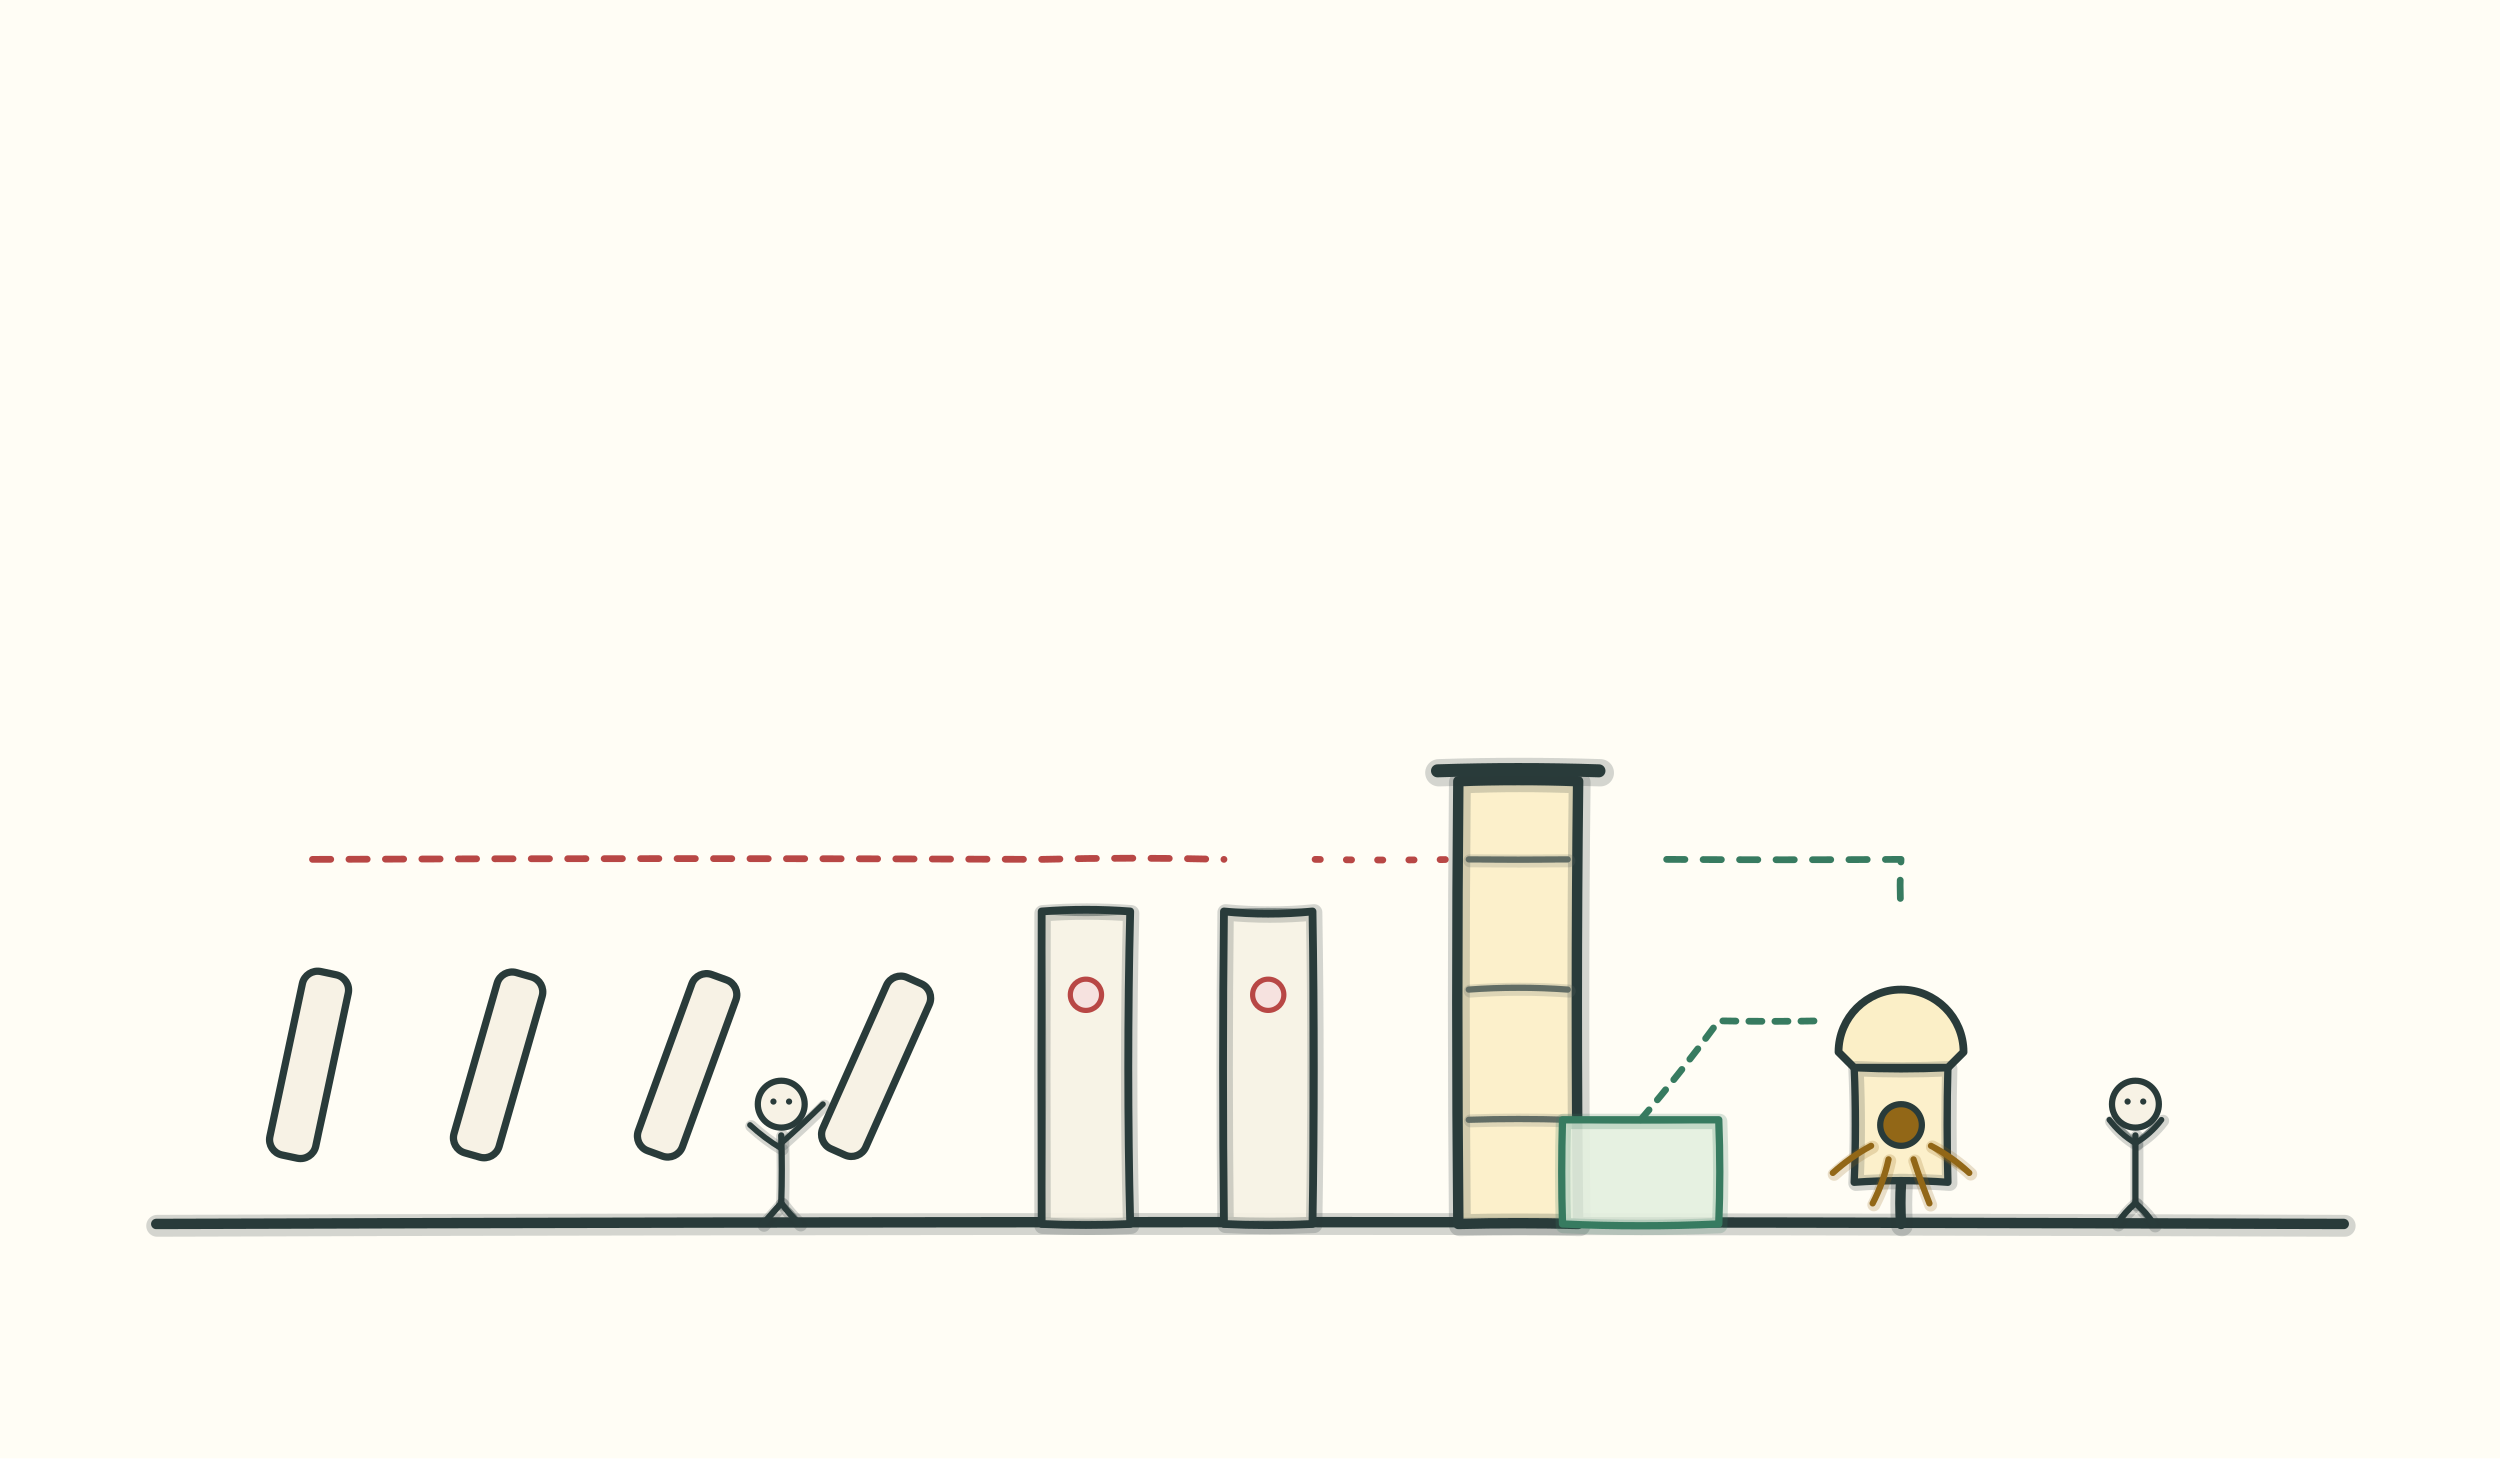
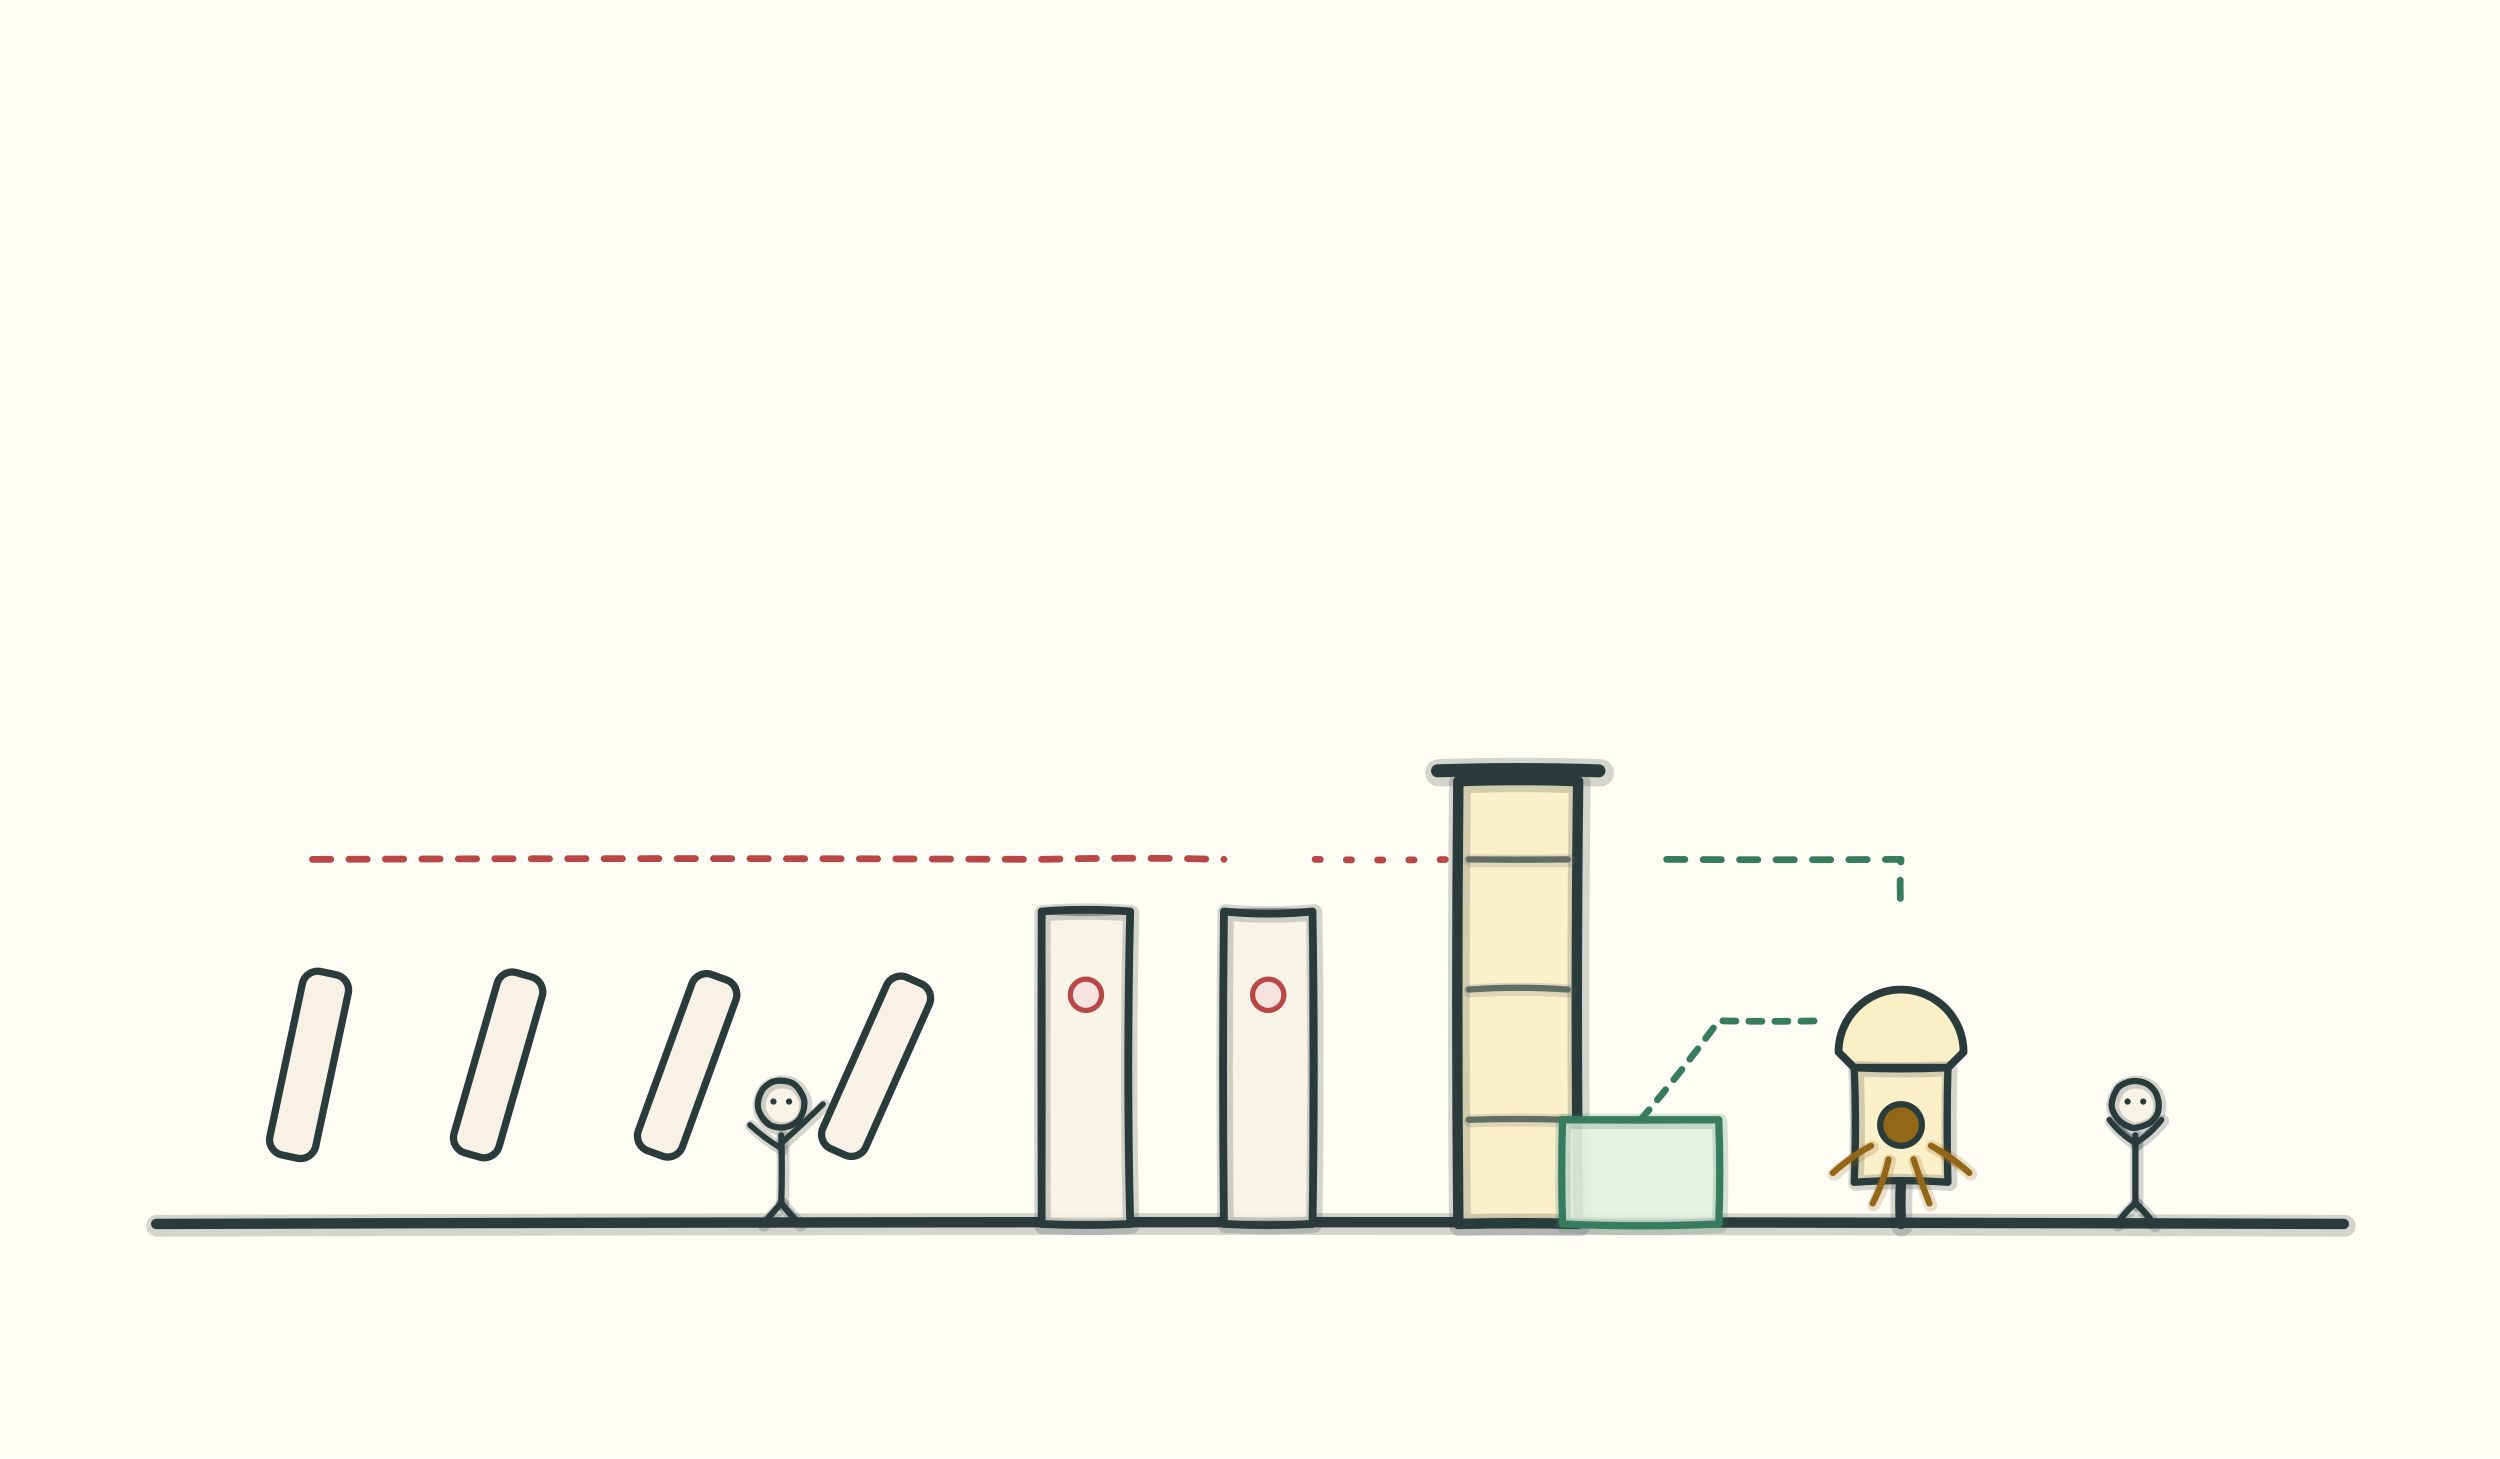
<svg xmlns="http://www.w3.org/2000/svg" viewBox="0 0 960 560" role="img" aria-labelledby="title desc">
  <defs>
    <pattern id="hatch-ink" width="7.0" height="7.0" patternUnits="userSpaceOnUse" patternTransform="rotate(45)">
      <line x1="0" y1="0" x2="0" y2="7.0" stroke="#293b3a" stroke-width="1.1" />
    </pattern>
    <pattern id="hatch-blue" width="7.0" height="7.0" patternUnits="userSpaceOnUse" patternTransform="rotate(45)">
      <line x1="0" y1="0" x2="0" y2="7.0" stroke="#496e96" stroke-width="1.1" />
    </pattern>
    <pattern id="hatch-red" width="8" height="8" patternUnits="userSpaceOnUse" patternTransform="rotate(45)">
      <line x1="0" y1="0" x2="0" y2="8" stroke="#b84745" stroke-width="1.1" />
    </pattern>
  </defs>
  <rect x="0" y="0" width="960" height="560" fill="#fffdf5" />
  <path d="M 60.0 470.0 Q 480.0 468.6 900.0 470.0" fill="none" stroke="#293b3a" stroke-width="8.4" stroke-opacity="0.2" stroke-linecap="round" stroke-linejoin="round" transform="translate(0.36 0.71)" />
  <path d="M 60.0 470.0 Q 480.0 469.7 900.0 470.0" fill="none" stroke="#293b3a" stroke-width="2.5" stroke-opacity="0.42" stroke-linecap="round" stroke-linejoin="round" />
  <path d="M 60.0 470.0 Q 480.0 468.6 900.0 470.0" fill="none" stroke="#293b3a" stroke-width="4" stroke-linecap="round" stroke-linejoin="round" />
  <rect x="120" y="428" width="72" height="18" rx="6" fill="#f7f2e5" stroke="#293b3a" stroke-width="2.8" transform="rotate(-78 120 446)" />
  <rect x="190" y="428" width="72" height="18" rx="6" fill="#f7f2e5" stroke="#293b3a" stroke-width="2.8" transform="rotate(-74 190 446)" />
  <rect x="260" y="428" width="72" height="18" rx="6" fill="#f7f2e5" stroke="#293b3a" stroke-width="2.8" transform="rotate(-70 260 446)" />
  <rect x="330" y="428" width="72" height="18" rx="6" fill="#f7f2e5" stroke="#293b3a" stroke-width="2.8" transform="rotate(-66 330 446)" />
  <path d="M 400.0 350.0 Q 417.0 348.7 434.0 350.0 Q 432.5 410.0 434.0 470.0 Q 417.0 470.8 400.0 470.0 Q 399.8 410.0 400.0 350.0" fill="#f7f2e5" opacity="0.45" transform="translate(0.44 -0.45)" />
  <path d="M 400.0 350.0 Q 417.0 348.7 434.0 350.0 Q 432.5 410.0 434.0 470.0 Q 417.0 470.8 400.0 470.0 Q 399.8 410.0 400.0 350.0" fill="#f7f2e5" opacity="0.85" />
  <path d="M 400.0 350.0 Q 417.0 348.7 434.0 350.0 Q 432.5 410.0 434.0 470.0 Q 417.0 470.8 400.0 470.0 Q 399.8 410.0 400.0 350.0" fill="none" stroke="#293b3a" stroke-width="6.3" stroke-opacity="0.2" stroke-linecap="round" stroke-linejoin="round" transform="translate(0.35 0.69)" />
  <path d="M 400.0 350.0 Q 417.0 351.7 434.0 350.0 Q 433.6 410.0 434.0 470.0 Q 417.0 469.4 400.0 470.0 Q 401.6 410.0 400.0 350.0" fill="none" stroke="#293b3a" stroke-width="1.9" stroke-opacity="0.42" stroke-linecap="round" stroke-linejoin="round" />
  <path d="M 400.0 350.0 Q 417.0 348.7 434.0 350.0 Q 432.5 410.0 434.0 470.0 Q 417.0 470.8 400.0 470.0 Q 399.8 410.0 400.0 350.0" fill="none" stroke="#293b3a" stroke-width="3" stroke-linecap="round" stroke-linejoin="round" />
  <circle cx="417" cy="382" r="6" fill="#f6e2df" stroke="#b84745" stroke-width="2" />
  <path d="M 470.0 350.0 Q 487.0 351.7 504.0 350.0 Q 505.0 410.0 504.0 470.0 Q 487.0 470.9 470.0 470.0 Q 469.3 410.0 470.0 350.0" fill="#f7f2e5" opacity="0.45" transform="translate(-0.07 -0.82)" />
  <path d="M 470.0 350.0 Q 487.0 351.7 504.0 350.0 Q 505.0 410.0 504.0 470.0 Q 487.0 470.9 470.0 470.0 Q 469.3 410.0 470.0 350.0" fill="#f7f2e5" opacity="0.85" />
  <path d="M 470.0 350.0 Q 487.0 351.7 504.0 350.0 Q 505.0 410.0 504.0 470.0 Q 487.0 470.9 470.0 470.0 Q 469.3 410.0 470.0 350.0" fill="none" stroke="#293b3a" stroke-width="6.3" stroke-opacity="0.2" stroke-linecap="round" stroke-linejoin="round" transform="translate(0.63 0.35)" />
  <path d="M 470.0 350.0 Q 487.0 349.2 504.0 350.0 Q 503.1 410.0 504.0 470.0 Q 487.0 469.2 470.0 470.0 Q 470.4 410.0 470.0 350.0" fill="none" stroke="#293b3a" stroke-width="1.9" stroke-opacity="0.42" stroke-linecap="round" stroke-linejoin="round" />
  <path d="M 470.0 350.0 Q 487.0 351.7 504.0 350.0 Q 505.0 410.0 504.0 470.0 Q 487.0 470.9 470.0 470.0 Q 469.3 410.0 470.0 350.0" fill="none" stroke="#293b3a" stroke-width="3" stroke-linecap="round" stroke-linejoin="round" />
  <circle cx="487" cy="382" r="6" fill="#f6e2df" stroke="#b84745" stroke-width="2" />
  <path d="M 560.0 300.0 Q 583.0 299.0 606.0 300.0 Q 605.0 385.0 606.0 470.0 Q 583.0 469.4 560.0 470.0 Q 559.2 385.0 560.0 300.0" fill="#fbefc7" opacity="0.45" transform="translate(-0.10 0.46)" />
  <path d="M 560.0 300.0 Q 583.0 299.0 606.0 300.0 Q 605.0 385.0 606.0 470.0 Q 583.0 469.4 560.0 470.0 Q 559.2 385.0 560.0 300.0" fill="#fbefc7" opacity="0.85" />
  <path d="M 560.0 300.0 Q 583.0 299.0 606.0 300.0 Q 605.0 385.0 606.0 470.0 Q 583.0 469.4 560.0 470.0 Q 559.2 385.0 560.0 300.0" fill="none" stroke="#293b3a" stroke-width="8.4" stroke-opacity="0.2" stroke-linecap="round" stroke-linejoin="round" transform="translate(0.59 0.49)" />
  <path d="M 560.0 300.0 Q 583.0 300.7 606.0 300.0 Q 605.9 385.0 606.0 470.0 Q 583.0 469.7 560.0 470.0 Q 558.4 385.0 560.0 300.0" fill="none" stroke="#293b3a" stroke-width="2.5" stroke-opacity="0.42" stroke-linecap="round" stroke-linejoin="round" />
  <path d="M 560.0 300.0 Q 583.0 299.0 606.0 300.0 Q 605.0 385.0 606.0 470.0 Q 583.0 469.4 560.0 470.0 Q 559.2 385.0 560.0 300.0" fill="none" stroke="#293b3a" stroke-width="4" stroke-linecap="round" stroke-linejoin="round" />
  <path d="M 564.0 330.0 Q 583.0 330.2 602.0 330.0" fill="none" stroke="#626d65" stroke-width="5.0" stroke-opacity="0.2" stroke-linecap="round" stroke-linejoin="round" transform="translate(0.44 0.55)" />
  <path d="M 564.0 330.0 Q 583.0 331.3 602.0 330.0" fill="none" stroke="#626d65" stroke-width="1.5" stroke-opacity="0.42" stroke-linecap="round" stroke-linejoin="round" />
  <path d="M 564.0 330.0 Q 583.0 330.2 602.0 330.0" fill="none" stroke="#626d65" stroke-width="2.4" stroke-linecap="round" stroke-linejoin="round" />
  <path d="M 564.0 380.0 Q 583.0 378.6 602.0 380.0" fill="none" stroke="#626d65" stroke-width="5.0" stroke-opacity="0.2" stroke-linecap="round" stroke-linejoin="round" transform="translate(0.57 0.58)" />
  <path d="M 564.0 380.0 Q 583.0 379.4 602.0 380.0" fill="none" stroke="#626d65" stroke-width="1.5" stroke-opacity="0.42" stroke-linecap="round" stroke-linejoin="round" />
  <path d="M 564.0 380.0 Q 583.0 378.6 602.0 380.0" fill="none" stroke="#626d65" stroke-width="2.4" stroke-linecap="round" stroke-linejoin="round" />
  <path d="M 564.0 430.0 Q 583.0 429.4 602.0 430.0" fill="none" stroke="#626d65" stroke-width="5.0" stroke-opacity="0.2" stroke-linecap="round" stroke-linejoin="round" transform="translate(0.71 0.41)" />
  <path d="M 564.0 430.0 Q 583.0 428.9 602.0 430.0" fill="none" stroke="#626d65" stroke-width="1.5" stroke-opacity="0.42" stroke-linecap="round" stroke-linejoin="round" />
  <path d="M 564.0 430.0 Q 583.0 429.4 602.0 430.0" fill="none" stroke="#626d65" stroke-width="2.4" stroke-linecap="round" stroke-linejoin="round" />
  <path d="M 552.0 296.0 Q 583.0 295.0 614.0 296.0" fill="none" stroke="#293b3a" stroke-width="10.5" stroke-opacity="0.2" stroke-linecap="round" stroke-linejoin="round" transform="translate(0.52 0.74)" />
  <path d="M 552.0 296.0 Q 583.0 296.0 614.0 296.0" fill="none" stroke="#293b3a" stroke-width="3.1" stroke-opacity="0.42" stroke-linecap="round" stroke-linejoin="round" />
  <path d="M 552.0 296.0 Q 583.0 295.0 614.0 296.0" fill="none" stroke="#293b3a" stroke-width="5" stroke-linecap="round" stroke-linejoin="round" />
  <path d="M 730.0 470.0 Q 729.5 462.0 730.0 454.0" fill="none" stroke="#293b3a" stroke-width="8.4" stroke-opacity="0.2" stroke-linecap="round" stroke-linejoin="round" transform="translate(0.35 0.52)" />
  <path d="M 730.0 470.0 Q 730.1 462.0 730.0 454.0" fill="none" stroke="#293b3a" stroke-width="2.5" stroke-opacity="0.42" stroke-linecap="round" stroke-linejoin="round" />
  <path d="M 730.0 470.0 Q 729.5 462.0 730.0 454.0" fill="none" stroke="#293b3a" stroke-width="4" stroke-linecap="round" stroke-linejoin="round" />
  <path d="M 706 404 A 24 24 0 0 1 754 404 L 748 410 L 712 410 Z" fill="#fbefc7" stroke="#293b3a" stroke-width="3" stroke-linejoin="round" />
  <path d="M 712.0 410.0 Q 730.0 410.9 748.0 410.0 Q 747.4 432.0 748.0 454.0 Q 730.0 452.7 712.0 454.0 Q 713.0 432.0 712.0 410.0" fill="#fbefc7" opacity="0.45" transform="translate(-0.89 0.39)" />
  <path d="M 712.0 410.0 Q 730.0 410.9 748.0 410.0 Q 747.4 432.0 748.0 454.0 Q 730.0 452.7 712.0 454.0 Q 713.0 432.0 712.0 410.0" fill="#fbefc7" opacity="0.85" />
  <path d="M 712.0 410.0 Q 730.0 410.9 748.0 410.0 Q 747.4 432.0 748.0 454.0 Q 730.0 452.7 712.0 454.0 Q 713.0 432.0 712.0 410.0" fill="none" stroke="#293b3a" stroke-width="5.9" stroke-opacity="0.2" stroke-linecap="round" stroke-linejoin="round" transform="translate(0.70 0.36)" />
  <path d="M 712.0 410.0 Q 730.0 410.0 748.0 410.0 Q 748.7 432.0 748.0 454.0 Q 730.0 453.8 712.0 454.0 Q 711.6 432.0 712.0 410.0" fill="none" stroke="#293b3a" stroke-width="1.7" stroke-opacity="0.42" stroke-linecap="round" stroke-linejoin="round" />
  <path d="M 712.0 410.0 Q 730.0 410.9 748.0 410.0 Q 747.4 432.0 748.0 454.0 Q 730.0 452.7 712.0 454.0 Q 713.0 432.0 712.0 410.0" fill="none" stroke="#293b3a" stroke-width="2.8" stroke-linecap="round" stroke-linejoin="round" />
  <circle cx="730" cy="432" r="8" fill="#926717" stroke="#293b3a" stroke-width="2.4" />
  <path d="M 741.5 440.0 Q 749.6 444.2 756.2 450.4" fill="none" stroke="#926717" stroke-width="5.0" stroke-opacity="0.2" stroke-linecap="round" stroke-linejoin="round" transform="translate(0.55 0.43)" />
  <path d="M 741.5 440.0 Q 748.1 446.2 756.2 450.4" fill="none" stroke="#926717" stroke-width="1.5" stroke-opacity="0.42" stroke-linecap="round" stroke-linejoin="round" />
  <path d="M 741.5 440.0 Q 749.6 444.2 756.2 450.4" fill="none" stroke="#926717" stroke-width="2.4" stroke-linecap="round" stroke-linejoin="round" />
  <path d="M 734.8 445.2 Q 737.6 453.7 740.9 462.1" fill="none" stroke="#926717" stroke-width="5.0" stroke-opacity="0.2" stroke-linecap="round" stroke-linejoin="round" transform="translate(0.48 0.63)" />
  <path d="M 734.8 445.2 Q 736.8 454.0 740.9 462.1" fill="none" stroke="#926717" stroke-width="1.5" stroke-opacity="0.42" stroke-linecap="round" stroke-linejoin="round" />
  <path d="M 734.8 445.2 Q 737.6 453.7 740.9 462.1" fill="none" stroke="#926717" stroke-width="2.4" stroke-linecap="round" stroke-linejoin="round" />
  <path d="M 725.2 445.2 Q 723.3 454.0 719.1 462.1" fill="none" stroke="#926717" stroke-width="5.0" stroke-opacity="0.2" stroke-linecap="round" stroke-linejoin="round" transform="translate(0.45 0.55)" />
  <path d="M 725.2 445.2 Q 722.4 453.7 719.1 462.1" fill="none" stroke="#926717" stroke-width="1.5" stroke-opacity="0.42" stroke-linecap="round" stroke-linejoin="round" />
  <path d="M 725.2 445.2 Q 723.3 454.0 719.1 462.1" fill="none" stroke="#926717" stroke-width="2.4" stroke-linecap="round" stroke-linejoin="round" />
  <path d="M 718.5 440.0 Q 710.5 444.3 703.8 450.4" fill="none" stroke="#926717" stroke-width="5.0" stroke-opacity="0.2" stroke-linecap="round" stroke-linejoin="round" transform="translate(0.53 0.53)" />
  <path d="M 718.5 440.0 Q 710.5 444.2 703.8 450.4" fill="none" stroke="#926717" stroke-width="1.5" stroke-opacity="0.42" stroke-linecap="round" stroke-linejoin="round" />
  <path d="M 718.5 440.0 Q 710.5 444.3 703.8 450.4" fill="none" stroke="#926717" stroke-width="2.4" stroke-linecap="round" stroke-linejoin="round" />
  <path d="M 120.0 330.0 Q 260.0 329.4 400.0 330.0 Q 435.0 329.1 470.0 330.0" fill="none" stroke="#b84745" stroke-width="2.6" stroke-linecap="round" stroke-linejoin="round" stroke-dasharray="7 7" />
  <path d="M 505.0 330.0 Q 532.5 330.5 560.0 330.0" fill="none" stroke="#b84745" stroke-width="2.6" stroke-linecap="round" stroke-linejoin="round" stroke-dasharray="2 10" />
  <path d="M 640.0 330.0 Q 685.0 330.3 730.0 330.0 Q 729.3 340.0 730.0 350.0" fill="none" stroke="#377b60" stroke-width="2.6" stroke-linecap="round" stroke-linejoin="round" stroke-dasharray="7 7" />
  <path d="M 600.0 430.0 Q 630.0 430.0 660.0 430.0 Q 660.8 450.0 660.0 470.0 Q 630.0 471.4 600.0 470.0 Q 599.4 450.0 600.0 430.0" fill="#e4f0df" opacity="0.45" transform="translate(-0.83 0.30)" />
  <path d="M 600.0 430.0 Q 630.0 430.0 660.0 430.0 Q 660.8 450.0 660.0 470.0 Q 630.0 471.4 600.0 470.0 Q 599.4 450.0 600.0 430.0" fill="#e4f0df" opacity="0.85" />
  <path d="M 600.0 430.0 Q 630.0 430.0 660.0 430.0 Q 660.8 450.0 660.0 470.0 Q 630.0 471.4 600.0 470.0 Q 599.4 450.0 600.0 430.0" fill="none" stroke="#377b60" stroke-width="5.9" stroke-opacity="0.2" stroke-linecap="round" stroke-linejoin="round" transform="translate(0.36 0.63)" />
  <path d="M 600.0 430.0 Q 630.0 431.4 660.0 430.0 Q 660.8 450.0 660.0 470.0 Q 630.0 470.6 600.0 470.0 Q 599.4 450.0 600.0 430.0" fill="none" stroke="#377b60" stroke-width="1.7" stroke-opacity="0.42" stroke-linecap="round" stroke-linejoin="round" />
  <path d="M 600.0 430.0 Q 630.0 430.0 660.0 430.0 Q 660.8 450.0 660.0 470.0 Q 630.0 471.4 600.0 470.0 Q 599.4 450.0 600.0 430.0" fill="none" stroke="#377b60" stroke-width="2.8" stroke-linecap="round" stroke-linejoin="round" />
  <path d="M 630.0 430.0 Q 645.7 411.6 660.0 392.0 Q 680.0 392.4 700.0 392.0" fill="none" stroke="#377b60" stroke-width="2.6" stroke-linecap="round" stroke-linejoin="round" stroke-dasharray="5 5" />
-   <circle cx="300.0" cy="424.0" r="9.0" fill="#f7f2e5" stroke="#293b3a" stroke-width="2.4" />
+   <path d="M 295.5 432.0 C 294.4 431.4 293.4 430.2 292.7 429.1 C 292.0 428.0 291.3 426.7 291.1 425.5 C 290.9 424.2 291.1 422.8 291.4 421.5 C 291.8 420.2 292.4 418.9 293.2 417.9 C 294.1 416.9 295.3 416.0 296.5 415.5 C 297.7 415.0 299.2 414.9 300.5 415.0 C 301.9 415.1 303.3 415.4 304.4 416.0 C 305.6 416.7 306.5 417.8 307.2 418.9 C 307.9 420.0 308.6 421.3 308.8 422.5 C 309.0 423.8 308.8 425.2 308.5 426.5 C 308.1 427.7 307.6 429.1 306.7 430.0 C 305.9 431.0 304.6 431.8 303.4 432.3 C 302.2 432.8 300.8 433.0 299.5 433.0 C 298.1 432.9 296.7 432.6 295.5 432.0 Z" fill="#f7f2e5" opacity="0.45" transform="translate(-0.62 0.32)" />
+   <path d="M 295.5 432.0 C 294.4 431.4 293.4 430.2 292.7 429.1 C 292.0 428.0 291.3 426.7 291.1 425.5 C 290.9 424.2 291.1 422.8 291.4 421.5 C 291.8 420.2 292.4 418.9 293.2 417.9 C 294.1 416.9 295.3 416.0 296.5 415.5 C 297.7 415.0 299.2 414.9 300.5 415.0 C 301.9 415.1 303.3 415.4 304.4 416.0 C 305.6 416.7 306.5 417.8 307.2 418.9 C 307.9 420.0 308.6 421.3 308.8 422.5 C 309.0 423.8 308.8 425.2 308.5 426.5 C 308.1 427.7 307.6 429.1 306.7 430.0 C 305.9 431.0 304.6 431.8 303.4 432.3 C 302.2 432.8 300.8 433.0 299.5 433.0 C 298.1 432.9 296.7 432.6 295.5 432.0 Z" fill="#f7f2e5" opacity="0.85" />
+   <path d="M 295.5 432.0 C 295.1 431.5 293.4 430.2 292.7 429.1 C 292.0 428.0 291.3 426.7 291.1 425.5 C 290.9 424.2 291.1 422.8 291.4 421.5 C 291.8 420.2 292.4 418.9 293.2 417.9 C 294.1 416.9 295.3 416.0 296.5 415.5 C 297.7 415.0 299.2 414.9 300.5 415.0 C 301.9 415.1 303.3 415.4 304.4 416.0 C 305.6 416.7 306.5 417.8 307.2 418.9 C 307.9 420.0 308.6 421.3 308.8 422.5 C 309.0 423.8 308.8 425.2 308.5 426.5 C 308.1 427.7 307.6 429.1 306.7 430.0 C 305.9 431.0 304.6 431.8 303.4 432.3 C 302.2 432.8 300.8 433.0 299.5 433.0 C 298.1 432.9 296.6 432.5 295.5 432.0 C 294.5 431.5 293.6 430.2 293.2 429.9" fill="none" stroke="#293b3a" stroke-width="5.0" stroke-opacity="0.2" stroke-linecap="round" stroke-linejoin="round" transform="translate(0.54 0.49)" />
+   <path d="M 295.8 432.0 C 295.3 431.6 293.6 430.4 292.8 429.4 C 292.1 428.3 291.5 427.0 291.2 425.7 C 290.9 424.5 290.9 423.0 291.3 421.7 C 291.6 420.5 292.3 419.2 293.2 418.2 C 294.1 417.3 295.2 416.5 296.4 416.0 C 297.6 415.4 299.0 415.0 300.3 415.0 C 301.6 415.1 303.0 415.5 304.1 416.1 C 305.3 416.7 306.5 417.5 307.3 418.5 C 308.1 419.6 308.6 421.0 308.9 422.3 C 309.2 423.5 309.2 425.1 308.9 426.3 C 308.5 427.6 307.7 428.8 306.9 429.8 C 306.0 430.8 304.8 431.7 303.6 432.2 C 302.5 432.7 301.1 432.9 299.7 432.8 C 298.4 432.8 296.2 432.1 295.5 432.0" fill="none" stroke="#293b3a" stroke-width="1.5" stroke-opacity="0.42" stroke-linecap="round" stroke-linejoin="round" />
+   <path d="M 295.5 432.0 C 295.1 431.5 293.4 430.2 292.7 429.1 C 292.0 428.0 291.3 426.7 291.1 425.5 C 290.9 424.2 291.1 422.8 291.4 421.5 C 291.8 420.2 292.4 418.9 293.2 417.9 C 294.1 416.9 295.3 416.0 296.5 415.5 C 297.7 415.0 299.2 414.9 300.5 415.0 C 301.9 415.1 303.3 415.4 304.4 416.0 C 305.6 416.7 306.5 417.8 307.2 418.9 C 307.9 420.0 308.6 421.3 308.8 422.5 C 309.0 423.8 308.8 425.2 308.5 426.5 C 308.1 427.7 307.6 429.1 306.7 430.0 C 305.9 431.0 304.6 431.8 303.4 432.3 C 302.2 432.8 300.8 433.0 299.5 433.0 C 298.1 432.9 296.6 432.5 295.5 432.0 C 294.5 431.5 293.6 430.2 293.2 429.9" fill="none" stroke="#293b3a" stroke-width="2.4" stroke-linecap="round" stroke-linejoin="round" />
  <circle cx="297.0" cy="423.0" r="1.2" fill="#293b3a" />
  <circle cx="303.0" cy="423.0" r="1.2" fill="#293b3a" />
  <path d="M 300.0 462.0 Q 300.4 449.0 300.0 436.0" fill="none" stroke="#293b3a" stroke-width="5.0" stroke-opacity="0.2" stroke-linecap="round" stroke-linejoin="round" transform="translate(0.53 0.41)" />
  <path d="M 300.0 462.0 Q 301.0 449.0 300.0 436.0" fill="none" stroke="#293b3a" stroke-width="1.5" stroke-opacity="0.42" stroke-linecap="round" stroke-linejoin="round" />
  <path d="M 300.0 462.0 Q 300.4 449.0 300.0 436.0" fill="none" stroke="#293b3a" stroke-width="2.4" stroke-linecap="round" stroke-linejoin="round" />
  <path d="M 300.0 439.0 Q 308.2 431.7 316.0 424.0" fill="none" stroke="#293b3a" stroke-width="4.6" stroke-opacity="0.2" stroke-linecap="round" stroke-linejoin="round" transform="translate(0.55 0.58)" />
  <path d="M 300.0 439.0 Q 308.4 431.9 316.0 424.0" fill="none" stroke="#293b3a" stroke-width="1.4" stroke-opacity="0.42" stroke-linecap="round" stroke-linejoin="round" />
  <path d="M 300.0 439.0 Q 308.2 431.7 316.0 424.0" fill="none" stroke="#293b3a" stroke-width="2.2" stroke-linecap="round" stroke-linejoin="round" />
  <path d="M 300.0 441.0 Q 293.5 437.1 288.0 432.0" fill="none" stroke="#293b3a" stroke-width="4.6" stroke-opacity="0.2" stroke-linecap="round" stroke-linejoin="round" transform="translate(0.49 0.45)" />
  <path d="M 300.0 441.0 Q 293.6 437.1 288.0 432.0" fill="none" stroke="#293b3a" stroke-width="1.4" stroke-opacity="0.42" stroke-linecap="round" stroke-linejoin="round" />
  <path d="M 300.0 441.0 Q 293.5 437.1 288.0 432.0" fill="none" stroke="#293b3a" stroke-width="2.2" stroke-linecap="round" stroke-linejoin="round" />
  <path d="M 300.0 462.0 Q 303.2 466.3 307.0 470.0" fill="none" stroke="#293b3a" stroke-width="5.0" stroke-opacity="0.2" stroke-linecap="round" stroke-linejoin="round" transform="translate(0.49 0.38)" />
  <path d="M 300.0 462.0 Q 304.6 465.0 307.0 470.0" fill="none" stroke="#293b3a" stroke-width="1.5" stroke-opacity="0.42" stroke-linecap="round" stroke-linejoin="round" />
  <path d="M 300.0 462.0 Q 303.2 466.3 307.0 470.0" fill="none" stroke="#293b3a" stroke-width="2.4" stroke-linecap="round" stroke-linejoin="round" />
  <path d="M 300.0 462.0 Q 296.5 466.0 293.0 470.0" fill="none" stroke="#293b3a" stroke-width="5.0" stroke-opacity="0.2" stroke-linecap="round" stroke-linejoin="round" transform="translate(0.39 0.51)" />
  <path d="M 300.0 462.0 Q 295.7 465.3 293.0 470.0" fill="none" stroke="#293b3a" stroke-width="1.5" stroke-opacity="0.42" stroke-linecap="round" stroke-linejoin="round" />
  <path d="M 300.0 462.0 Q 296.5 466.0 293.0 470.0" fill="none" stroke="#293b3a" stroke-width="2.4" stroke-linecap="round" stroke-linejoin="round" />
-   <circle cx="820.0" cy="424.0" r="9.0" fill="#f7f2e5" stroke="#293b3a" stroke-width="2.4" />
+   <path d="M 818.8 433.1 C 817.5 432.9 816.2 432.2 815.2 431.4 C 814.1 430.7 813.1 429.7 812.4 428.6 C 811.7 427.5 811.0 426.2 810.9 424.9 C 810.7 423.6 811.2 422.2 811.6 420.9 C 812.1 419.7 812.7 418.3 813.6 417.4 C 814.6 416.5 815.9 415.9 817.2 415.5 C 818.4 415.1 819.9 415.0 821.1 415.2 C 822.4 415.3 823.8 415.8 824.9 416.5 C 826.0 417.2 827.0 418.3 827.7 419.4 C 828.3 420.5 828.7 421.9 828.9 423.2 C 829.0 424.5 829.0 425.9 828.6 427.2 C 828.2 428.4 827.3 429.7 826.3 430.6 C 825.4 431.4 824.0 432.0 822.8 432.4 C 821.5 432.8 820.1 433.3 818.8 433.1 Z" fill="#f7f2e5" opacity="0.45" transform="translate(-0.10 0.08)" />
+   <path d="M 818.8 433.1 C 817.5 432.9 816.2 432.2 815.2 431.4 C 814.1 430.7 813.1 429.7 812.4 428.6 C 811.7 427.5 811.0 426.2 810.9 424.9 C 810.7 423.6 811.2 422.2 811.6 420.9 C 812.1 419.7 812.7 418.3 813.6 417.4 C 814.6 416.5 815.9 415.9 817.2 415.5 C 818.4 415.1 819.9 415.0 821.1 415.2 C 822.4 415.3 823.8 415.8 824.9 416.5 C 826.0 417.2 827.0 418.3 827.7 419.4 C 828.3 420.5 828.7 421.9 828.9 423.2 C 829.0 424.5 829.0 425.9 828.6 427.2 C 828.2 428.4 827.3 429.7 826.3 430.6 C 825.4 431.4 824.0 432.0 822.8 432.4 C 821.5 432.8 820.1 433.3 818.8 433.1 Z" fill="#f7f2e5" opacity="0.85" />
+   <path d="M 818.8 433.1 C 818.2 432.8 816.2 432.2 815.2 431.4 C 814.1 430.7 813.1 429.7 812.4 428.6 C 811.7 427.5 811.0 426.2 810.9 424.9 C 810.7 423.6 811.2 422.2 811.6 420.9 C 812.1 419.7 812.7 418.3 813.6 417.4 C 814.6 416.5 815.9 415.9 817.2 415.5 C 818.4 415.1 819.9 415.0 821.1 415.2 C 822.4 415.3 823.8 415.8 824.9 416.5 C 826.0 417.2 827.0 418.3 827.7 419.4 C 828.3 420.5 828.7 421.9 828.9 423.2 C 829.0 424.5 829.0 425.9 828.6 427.2 C 828.2 428.4 827.3 429.7 826.3 430.6 C 825.4 431.4 824.0 432.0 822.8 432.4 C 821.5 432.8 820.0 433.2 818.8 433.1 C 817.7 433.0 816.4 432.1 815.9 431.9" fill="none" stroke="#293b3a" stroke-width="5.0" stroke-opacity="0.2" stroke-linecap="round" stroke-linejoin="round" transform="translate(0.42 0.43)" />
+   <path d="M 812.7 429.3 C 812.5 428.7 811.5 426.9 811.2 425.6 C 810.9 424.3 810.8 422.9 811.1 421.6 C 811.5 420.3 812.3 419.0 813.1 418.0 C 814.0 417.0 815.2 416.2 816.4 415.6 C 817.6 415.1 819.1 414.9 820.4 415.0 C 821.7 415.0 823.1 415.5 824.2 416.1 C 825.3 416.8 826.4 417.7 827.2 418.7 C 828.0 419.7 828.8 421.1 829.0 422.3 C 829.2 423.6 829.0 425.1 828.6 426.3 C 828.2 427.6 827.5 428.8 826.7 429.8 C 825.8 430.8 824.7 431.7 823.5 432.2 C 822.4 432.7 820.9 432.9 819.6 432.8 C 818.3 432.8 815.9 431.8 815.8 431.9 C 815.6 431.9 818.3 432.9 818.8 433.1" fill="none" stroke="#293b3a" stroke-width="1.5" stroke-opacity="0.42" stroke-linecap="round" stroke-linejoin="round" />
+   <path d="M 818.8 433.1 C 818.2 432.8 816.2 432.2 815.2 431.4 C 814.1 430.7 813.1 429.7 812.4 428.6 C 811.7 427.5 811.0 426.2 810.9 424.9 C 810.7 423.6 811.2 422.2 811.6 420.9 C 812.1 419.7 812.7 418.3 813.6 417.4 C 814.6 416.5 815.9 415.9 817.2 415.5 C 818.4 415.1 819.9 415.0 821.1 415.2 C 822.4 415.3 823.8 415.8 824.9 416.5 C 826.0 417.2 827.0 418.3 827.7 419.4 C 828.3 420.5 828.7 421.9 828.9 423.2 C 829.0 424.5 829.0 425.9 828.6 427.2 C 828.2 428.4 827.3 429.7 826.3 430.6 C 825.4 431.4 824.0 432.0 822.8 432.4 C 821.5 432.8 820.0 433.2 818.8 433.1 C 817.7 433.0 816.4 432.1 815.9 431.9" fill="none" stroke="#293b3a" stroke-width="2.4" stroke-linecap="round" stroke-linejoin="round" />
  <circle cx="817.0" cy="423.0" r="1.2" fill="#293b3a" />
  <circle cx="823.0" cy="423.0" r="1.2" fill="#293b3a" />
  <path d="M 820.0 462.0 Q 820.0 449.0 820.0 436.0" fill="none" stroke="#293b3a" stroke-width="5.0" stroke-opacity="0.2" stroke-linecap="round" stroke-linejoin="round" transform="translate(0.57 0.53)" />
  <path d="M 820.0 462.0 Q 819.9 449.0 820.0 436.0" fill="none" stroke="#293b3a" stroke-width="1.5" stroke-opacity="0.42" stroke-linecap="round" stroke-linejoin="round" />
  <path d="M 820.0 462.0 Q 820.0 449.0 820.0 436.0" fill="none" stroke="#293b3a" stroke-width="2.4" stroke-linecap="round" stroke-linejoin="round" />
  <path d="M 820.0 439.0 Q 825.9 435.5 830.0 430.0" fill="none" stroke="#293b3a" stroke-width="4.6" stroke-opacity="0.2" stroke-linecap="round" stroke-linejoin="round" transform="translate(0.65 0.38)" />
  <path d="M 820.0 439.0 Q 824.6 434.1 830.0 430.0" fill="none" stroke="#293b3a" stroke-width="1.4" stroke-opacity="0.42" stroke-linecap="round" stroke-linejoin="round" />
  <path d="M 820.0 439.0 Q 825.9 435.5 830.0 430.0" fill="none" stroke="#293b3a" stroke-width="2.2" stroke-linecap="round" stroke-linejoin="round" />
  <path d="M 820.0 439.0 Q 814.1 435.5 810.0 430.0" fill="none" stroke="#293b3a" stroke-width="4.6" stroke-opacity="0.2" stroke-linecap="round" stroke-linejoin="round" transform="translate(0.68 0.72)" />
  <path d="M 820.0 439.0 Q 815.9 433.5 810.0 430.0" fill="none" stroke="#293b3a" stroke-width="1.4" stroke-opacity="0.42" stroke-linecap="round" stroke-linejoin="round" />
  <path d="M 820.0 439.0 Q 814.1 435.5 810.0 430.0" fill="none" stroke="#293b3a" stroke-width="2.2" stroke-linecap="round" stroke-linejoin="round" />
  <path d="M 820.0 462.0 Q 824.1 465.5 827.0 470.0" fill="none" stroke="#293b3a" stroke-width="5.0" stroke-opacity="0.2" stroke-linecap="round" stroke-linejoin="round" transform="translate(0.61 0.74)" />
  <path d="M 820.0 462.0 Q 822.8 466.7 827.0 470.0" fill="none" stroke="#293b3a" stroke-width="1.5" stroke-opacity="0.42" stroke-linecap="round" stroke-linejoin="round" />
  <path d="M 820.0 462.0 Q 824.1 465.5 827.0 470.0" fill="none" stroke="#293b3a" stroke-width="2.4" stroke-linecap="round" stroke-linejoin="round" />
  <path d="M 820.0 462.0 Q 815.9 465.5 813.0 470.0" fill="none" stroke="#293b3a" stroke-width="5.0" stroke-opacity="0.2" stroke-linecap="round" stroke-linejoin="round" transform="translate(0.41 0.37)" />
  <path d="M 820.0 462.0 Q 815.4 465.1 813.0 470.0" fill="none" stroke="#293b3a" stroke-width="1.5" stroke-opacity="0.42" stroke-linecap="round" stroke-linejoin="round" />
  <path d="M 820.0 462.0 Q 815.9 465.5 813.0 470.0" fill="none" stroke="#293b3a" stroke-width="2.4" stroke-linecap="round" stroke-linejoin="round" />
</svg>
